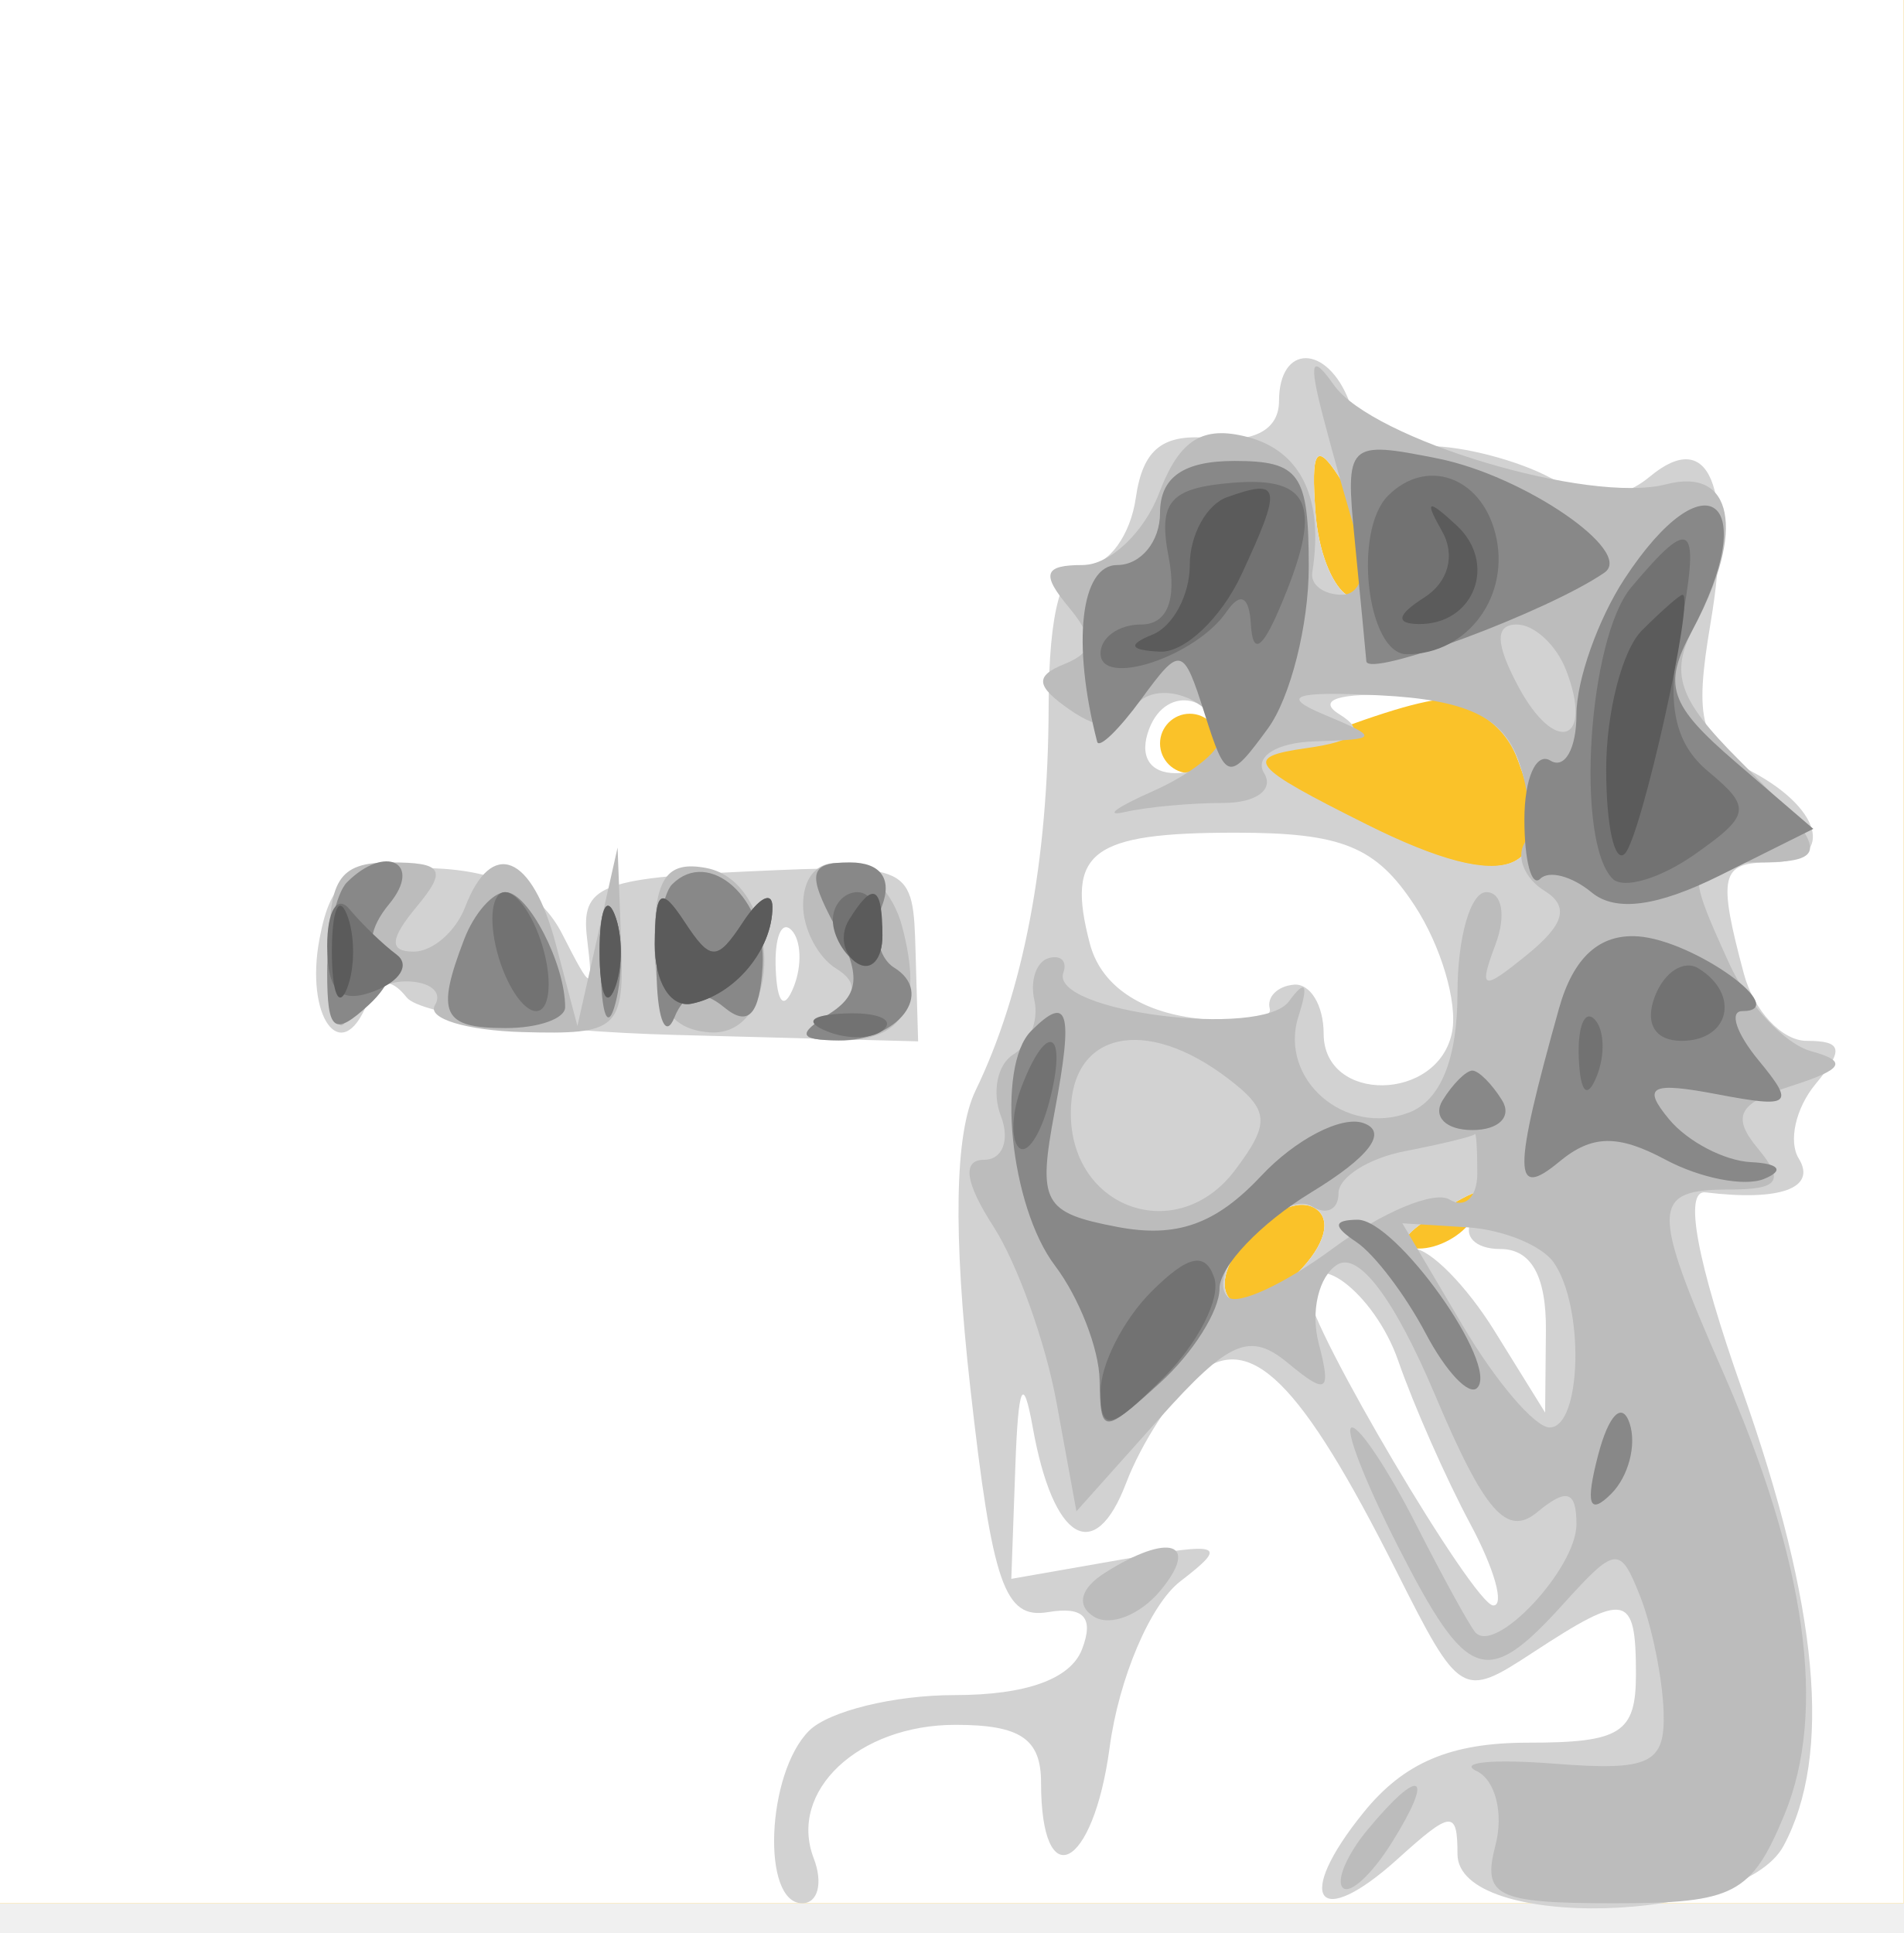
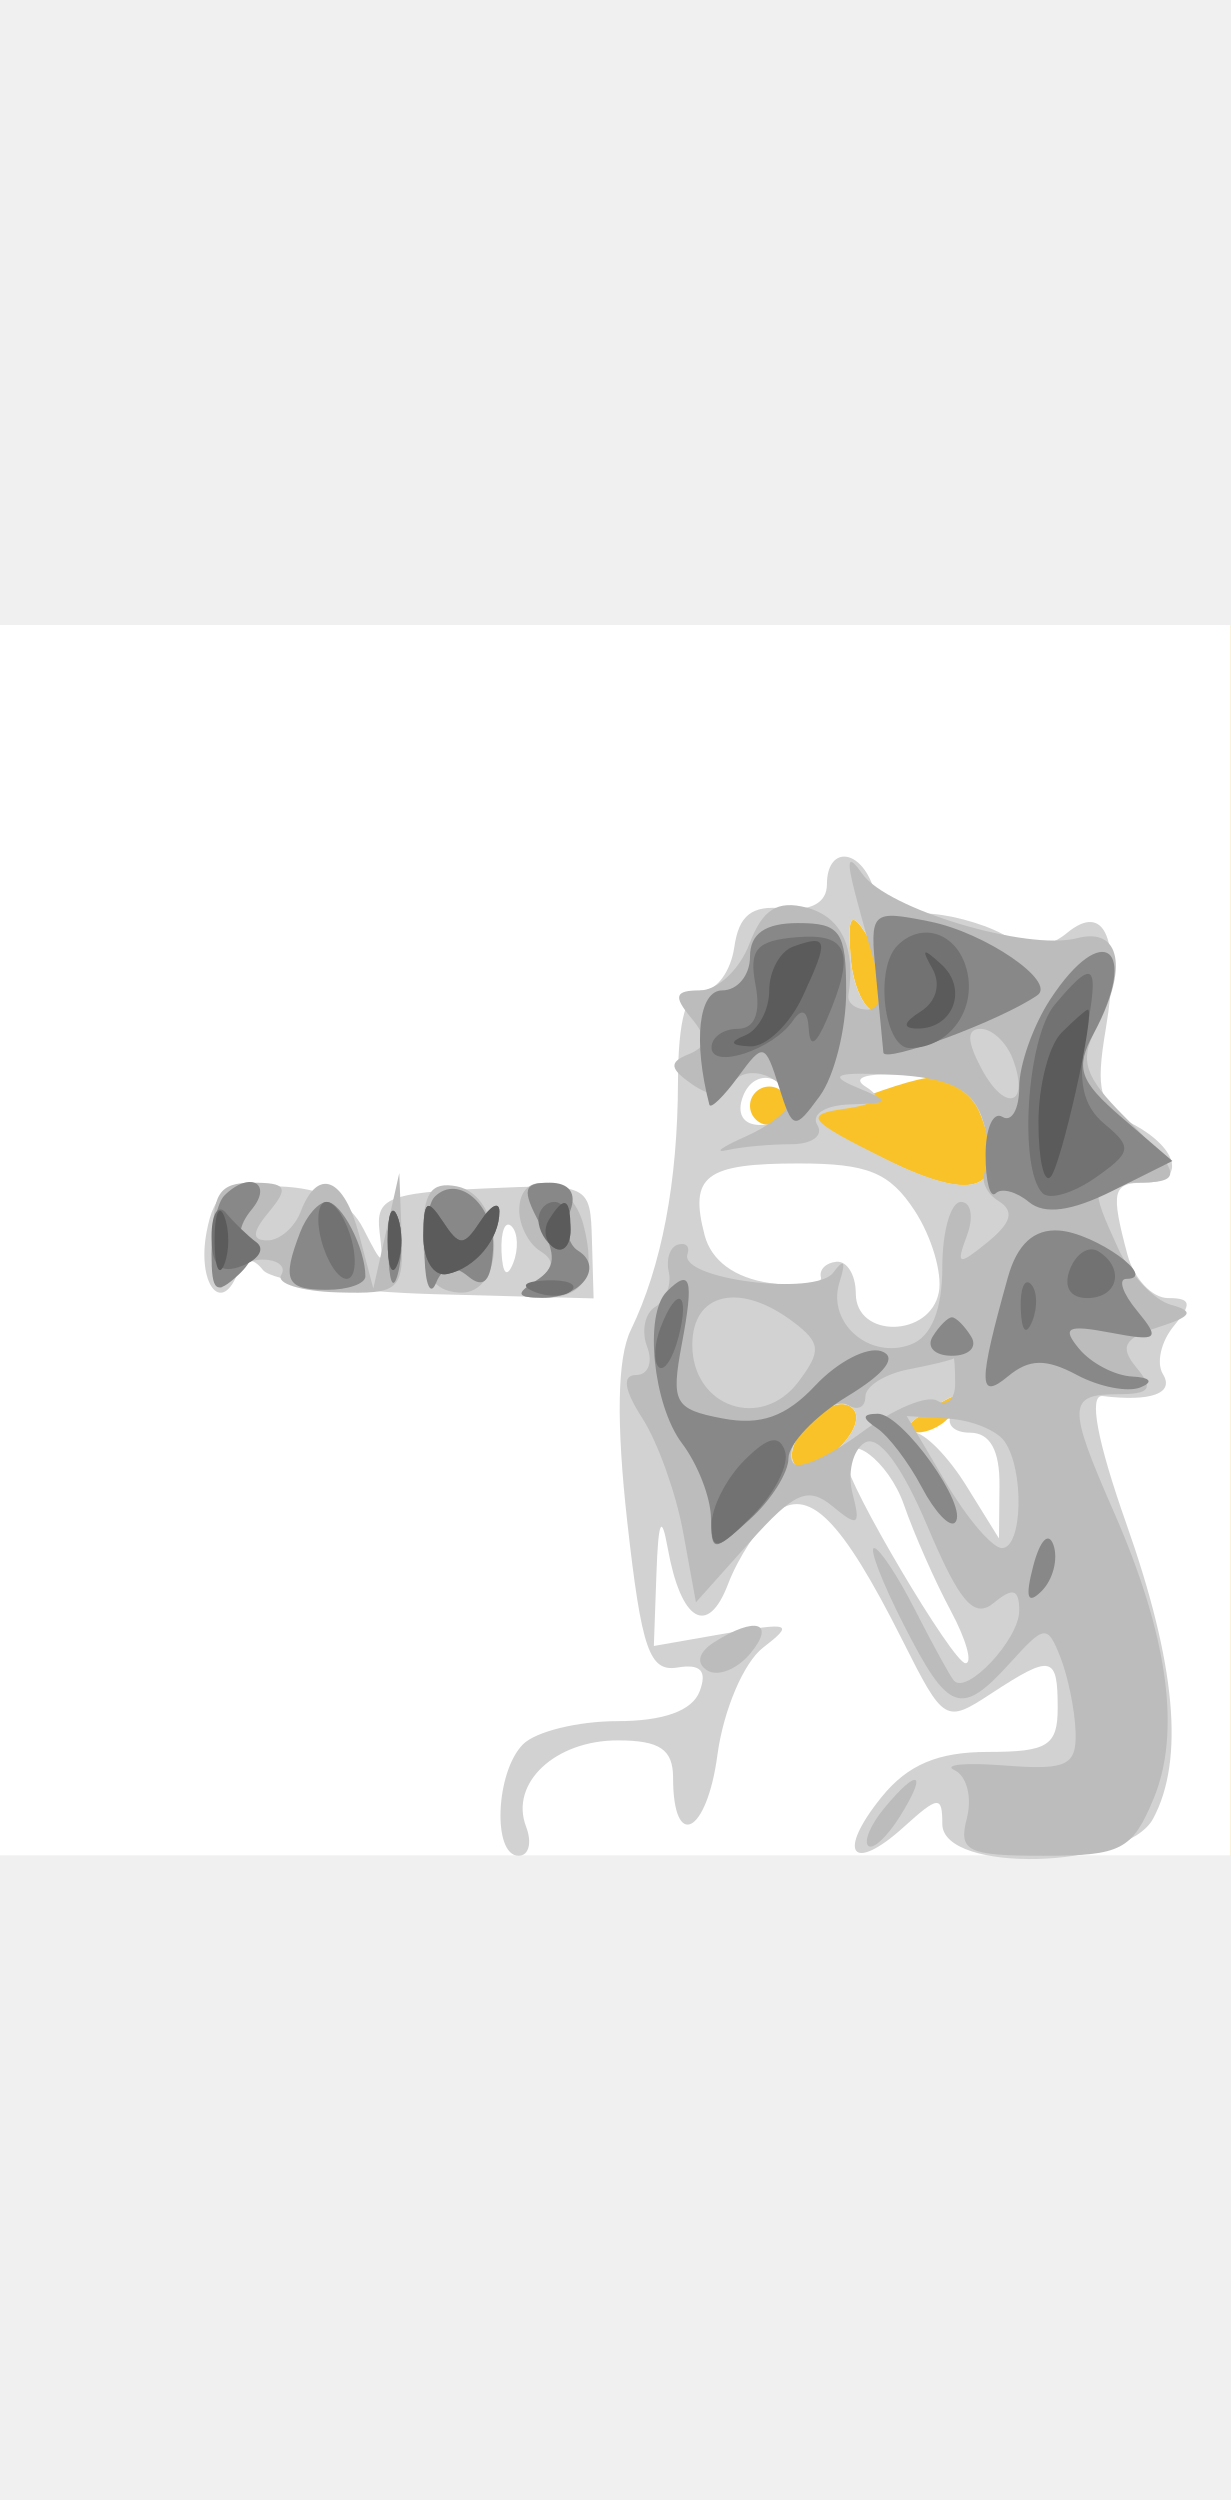
- <svg xmlns="http://www.w3.org/2000/svg" width="64" height="65" viewBox="0 0 64 65" fill="none">
+ <svg xmlns="http://www.w3.org/2000/svg" width="32" height="65" viewBox="0 0 64 65" fill="none">
  <path fill-rule="evenodd" clip-rule="evenodd" d="M0 32V64H32H64V32V0H32H0V32Z" fill="#FAC229" />
  <path fill-rule="evenodd" clip-rule="evenodd" d="M0 32V64H32H64V32V0H32H0V32ZM45.985 18.75C46.016 21.269 44.43 19.915 44.228 17.25C44.069 15.144 44.248 14.851 44.995 16C45.531 16.825 45.976 18.063 45.985 18.75ZM51.063 25.641C52.449 29.388 50.761 30.125 46.089 27.814L41.768 25.676L45.134 24.464C49.347 22.947 50.123 23.101 51.063 25.641ZM41 25C41 25.55 40.55 26 40 26C39.45 26 39 25.55 39 25C39 24.45 39.45 24 40 24C40.55 24 41 24.45 41 25ZM43.62 42.809C42.755 43.673 41.748 44.081 41.381 43.715C40.422 42.756 43.036 39.904 44.209 40.629C44.794 40.991 44.555 41.874 43.62 42.809ZM49.5 41C49.16 41.55 48.346 41.993 47.691 41.985C46.975 41.975 47.099 41.582 48 41C49.921 39.758 50.267 39.758 49.5 41Z" fill="white" />
  <path fill-rule="evenodd" clip-rule="evenodd" d="M43 13.488C43 14.435 42.182 14.89 40.753 14.738C39.095 14.562 38.422 15.089 38.184 16.75C38.006 17.988 37.277 19 36.564 19C35.686 19 35.263 20.532 35.255 23.75C35.24 28.977 34.41 33.341 32.797 36.673C32.098 38.117 32.039 41.471 32.622 46.673C33.363 53.279 33.77 54.455 35.234 54.21C36.439 54.008 36.788 54.389 36.377 55.46C35.992 56.462 34.496 57 32.093 57C30.062 57 27.86 57.54 27.2 58.2C25.766 59.634 25.592 64 26.969 64C27.501 64 27.676 63.319 27.357 62.487C26.491 60.232 28.861 58 32.122 58C34.304 58 35 58.469 35 59.941C35 63.769 36.754 62.874 37.305 58.764C37.617 56.434 38.674 53.949 39.684 53.173C41.305 51.926 41.098 51.847 37.75 52.434L34 53.091L34.136 49.295C34.234 46.564 34.398 46.201 34.721 48C35.406 51.818 36.802 52.651 37.859 49.872C38.372 48.522 39.445 46.875 40.244 46.212C42.021 44.738 43.717 46.411 46.943 52.826C49.075 57.066 49.166 57.121 51.524 55.576C54.681 53.508 55 53.574 55 56.3C55 58.277 54.491 58.6 51.371 58.6C48.772 58.6 47.204 59.265 45.846 60.942C43.484 63.859 44.288 64.954 46.994 62.506C48.796 60.875 49 60.858 49 62.345C49 64.942 58.556 64.699 59.965 62.066C61.602 59.007 61.15 54.044 58.567 46.726C57.044 42.41 56.598 40.004 57.338 40.095C59.849 40.402 61.088 39.952 60.473 38.956C60.118 38.382 60.372 37.257 61.036 36.456C62.003 35.291 61.944 35 60.739 35C59.911 35 58.962 33.987 58.63 32.75C57.744 29.441 57.846 29 59.5 29C61.671 29 61.341 27.253 58.925 25.96C57.167 25.019 56.95 24.255 57.507 20.961C58.285 16.352 57.469 14.366 55.475 16.021C54.508 16.823 53.564 16.837 52.13 16.069C51.031 15.481 49.188 15 48.034 15C46.881 15 45.678 14.325 45.362 13.5C44.619 11.564 43 11.556 43 13.488ZM45.985 18.75C46.016 21.269 44.43 19.915 44.228 17.25C44.069 15.144 44.248 14.851 44.995 16C45.531 16.825 45.976 18.063 45.985 18.75ZM41 25.059C41 25.577 40.339 26 39.531 26C38.639 26 38.288 25.413 38.636 24.506C39.226 22.967 41 23.383 41 25.059ZM51.053 25.614C52.462 29.422 50.76 30.127 45.956 27.726C42.003 25.751 41.772 25.462 43.912 25.159C45.593 24.922 45.933 24.576 45.032 24.02C44.247 23.535 45.025 23.286 47.014 23.386C49.319 23.502 50.516 24.162 51.053 25.614ZM47.56 30.451C48.443 31.799 49.01 33.711 48.819 34.701C48.365 37.056 44.503 37.11 44.501 34.761C44.501 33.805 44.05 33.062 43.5 33.111C42.95 33.16 42.585 33.523 42.689 33.918C42.793 34.313 41.597 34.448 40.03 34.218C38.198 33.949 36.987 33.059 36.639 31.726C35.831 28.637 36.668 28 41.536 28C45.121 28 46.257 28.462 47.56 30.451ZM10.744 31.558C10.241 34.191 11.473 35.89 12.338 33.756C12.682 32.909 13.117 32.839 13.674 33.541C14.128 34.114 18.183 34.68 22.683 34.8L30.867 35.017L30.782 32.034C30.697 29.059 30.685 29.053 25.099 29.305C20.186 29.527 19.529 29.799 19.734 31.529C19.955 33.381 19.904 33.374 18.902 31.409C18.171 29.975 16.797 29.279 14.528 29.194C11.752 29.089 11.143 29.47 10.744 31.558ZM26.683 33.188C26.364 33.985 26.127 33.748 26.079 32.583C26.036 31.529 26.272 30.939 26.604 31.271C26.936 31.603 26.972 32.466 26.683 33.188ZM43.62 42.809C42.755 43.673 41.748 44.081 41.381 43.715C40.422 42.756 43.036 39.904 44.209 40.629C44.794 40.991 44.555 41.874 43.62 42.809ZM49.5 41C49.16 41.55 49.584 42 50.441 42C51.482 42 51.991 42.915 51.973 44.75L51.947 47.5L50.242 44.75C49.304 43.237 48.078 41.993 47.518 41.985C46.958 41.976 47.175 41.533 48 41C49.921 39.758 50.267 39.758 49.5 41ZM47.005 45.75C47.53 47.263 48.623 49.737 49.434 51.25C50.244 52.763 50.59 53.994 50.203 53.986C49.547 53.972 44 44.596 44 43.499C44 41.806 46.21 43.461 47.005 45.75Z" fill="#D2D2D2" />
  <path fill-rule="evenodd" clip-rule="evenodd" d="M44.479 14C44.837 15.375 45.379 17.288 45.682 18.25C45.985 19.212 45.731 20 45.117 20C44.502 20 44.053 19.663 44.118 19.25C44.51 16.769 43.745 15.167 41.945 14.696C40.422 14.298 39.652 14.785 38.97 16.579C38.464 17.911 37.308 19 36.402 19C35.102 19 35 19.296 35.919 20.403C36.813 21.48 36.784 21.926 35.792 22.327C34.781 22.734 34.82 23.07 35.974 23.871C36.988 24.576 37.654 24.56 38.112 23.819C38.792 22.718 41 23.519 41 24.866C41 25.277 39.987 26.062 38.75 26.609C37.513 27.157 37.099 27.469 37.832 27.303C38.564 27.136 40.053 27 41.141 27C42.228 27 42.84 26.55 42.5 26C42.16 25.449 42.919 24.968 44.191 24.93C46.367 24.863 46.385 24.811 44.5 24.022C43.015 23.4 43.507 23.235 46.414 23.383C49.28 23.529 50.518 24.107 51.039 25.541C51.43 26.619 51.523 27.888 51.247 28.362C50.97 28.836 51.273 29.551 51.919 29.95C52.762 30.471 52.604 31.075 51.36 32.088C49.824 33.338 49.701 33.3 50.281 31.75C50.642 30.788 50.501 30 49.969 30C49.436 30 49 31.527 49 33.393C49 35.604 48.433 37.003 47.373 37.41C45.222 38.236 42.981 36.287 43.654 34.177C44.003 33.083 43.891 32.908 43.333 33.673C42.42 34.924 35.289 34.018 35.75 32.709C35.888 32.319 35.663 32.099 35.25 32.22C34.837 32.342 34.624 32.983 34.777 33.645C34.929 34.307 34.611 35.123 34.07 35.457C33.53 35.791 33.341 36.725 33.651 37.532C33.96 38.339 33.705 39 33.084 39C32.338 39 32.447 39.766 33.403 41.25C34.2 42.487 35.153 45.147 35.52 47.16L36.189 50.82L38.982 47.694C41.328 45.069 42.02 44.772 43.309 45.841C44.611 46.922 44.766 46.821 44.334 45.17C44.055 44.101 44.337 42.91 44.961 42.524C45.678 42.081 46.885 43.687 48.234 46.88C49.906 50.838 50.656 51.7 51.685 50.846C52.672 50.027 53 50.129 53 51.255C53 52.737 50.278 55.652 49.603 54.893C49.411 54.677 48.511 53.038 47.601 51.25C46.692 49.462 45.726 48 45.454 48C45.182 48 45.878 49.8 47 52C49.334 56.574 49.97 56.796 52.559 53.935C54.326 51.982 54.467 51.969 55.144 53.685C55.537 54.683 55.891 56.422 55.93 57.549C55.99 59.312 55.477 59.558 52.25 59.306C50.188 59.146 49.015 59.257 49.644 59.555C50.273 59.852 50.558 60.974 50.277 62.048C49.827 63.77 50.296 64 54.262 64C58.308 64 58.881 63.702 59.993 61.017C61.43 57.547 60.732 52.528 57.921 46.123C55.497 40.599 55.516 40 58.122 40C59.812 40 60.012 39.719 59.101 38.622C58.199 37.535 58.437 37.091 60.229 36.516C61.983 35.954 62.133 35.688 60.889 35.348C60.003 35.105 58.766 33.782 58.139 32.406C56.638 29.112 56.666 29 59 29C61.583 29 61.523 28.614 58.461 25.552C56.414 23.505 56.124 22.638 56.961 21.072C58.688 17.846 58.266 15.697 56.021 16.284C53.429 16.962 46.135 14.781 44.841 12.942C44.09 11.875 43.996 12.15 44.479 14ZM52.655 22.543C53.585 24.967 52.287 25.405 51.046 23.086C50.272 21.639 50.257 21 50.996 21C51.583 21 52.329 21.694 52.655 22.543ZM11.079 32.25C11.122 34.038 11.385 34.938 11.662 34.25C11.94 33.563 12.831 33 13.642 33C14.454 33 14.895 33.362 14.621 33.804C14.348 34.246 15.672 34.651 17.562 34.705C20.796 34.796 20.993 34.615 20.882 31.651L20.763 28.5L20.088 31.5L19.412 34.5L18.687 31.75C17.89 28.725 16.533 28.169 15.638 30.5C15.322 31.325 14.544 32 13.909 32C13.078 32 13.103 31.581 14 30.5C15.04 29.247 14.896 29 13.122 29C11.378 29 11.014 29.579 11.079 32.25ZM22 31.714C22 33.78 22.514 34.613 23.85 34.714C26.375 34.904 26.28 29.675 23.75 29.189C22.413 28.933 22 29.528 22 31.714ZM27 30.441C27 31.234 27.498 32.19 28.107 32.566C28.878 33.043 28.803 33.51 27.857 34.11C26.79 34.786 26.861 34.973 28.191 34.985C30.393 35.005 31.037 33.859 30.335 31.174C29.705 28.762 27 28.168 27 30.441ZM41.263 36.25C42.682 37.328 42.718 37.753 41.527 39.341C39.596 41.916 36 40.674 36 37.433C36 34.703 38.491 34.143 41.263 36.25ZM49.667 39.456C49.667 40.257 49.249 40.654 48.738 40.338C48.228 40.023 46.467 40.757 44.826 41.97C43.185 43.183 41.589 43.922 41.279 43.612C40.439 42.772 43.083 39.933 44.113 40.57C44.601 40.871 45 40.673 45 40.129C45 39.584 46.013 38.944 47.25 38.706C48.487 38.467 49.538 38.211 49.583 38.136C49.629 38.061 49.667 38.655 49.667 39.456ZM52.235 42.452C53.276 43.938 53.177 48 52.099 48C51.603 48 50.286 46.455 49.172 44.568L47.147 41.135L49.324 41.27C50.521 41.344 51.831 41.876 52.235 42.452ZM37.143 52.89C36.319 53.413 36.176 53.991 36.78 54.364C37.326 54.702 38.329 54.308 39.009 53.489C40.359 51.863 39.3 51.524 37.143 52.89ZM45.98 61.524C45.284 62.362 44.909 63.242 45.145 63.479C45.382 63.715 46.125 63.03 46.796 61.955C48.248 59.63 47.764 59.375 45.98 61.524Z" fill="#BCBCBC" />
  <path fill-rule="evenodd" clip-rule="evenodd" d="M39 17.25C39 18.212 38.352 19 37.56 19C36.329 19 36.031 21.632 36.886 24.941C36.949 25.184 37.618 24.537 38.373 23.504C39.691 21.702 39.777 21.723 40.5 24C41.223 26.277 41.309 26.298 42.627 24.496C43.382 23.463 44 21.016 44 19.059C44 15.929 43.698 15.5 41.5 15.5C39.786 15.5 39 16.05 39 17.25ZM45.544 18.147C45.725 19.991 45.901 21.83 45.936 22.234C45.987 22.818 52.037 20.567 53.94 19.256C54.961 18.553 51.233 15.997 48.345 15.419C45.294 14.809 45.224 14.877 45.544 18.147ZM54.615 19.465C53.727 20.82 53 22.872 53 24.024C53 25.176 52.606 25.875 52.125 25.577C51.644 25.28 51.25 26.172 51.25 27.56C51.25 28.948 51.49 29.843 51.783 29.55C52.076 29.257 52.852 29.463 53.508 30.007C54.313 30.675 55.717 30.489 57.832 29.434L60.963 27.872L58.347 25.622C56.119 23.705 55.899 23.057 56.865 21.252C59.255 16.786 57.357 15.279 54.615 19.465ZM11.667 29.667C11.3 30.033 11 31.401 11 32.706C11 34.688 11.231 34.866 12.401 33.789C13.172 33.08 13.379 32.344 12.86 32.153C12.32 31.954 12.414 31.206 13.081 30.403C14.226 29.022 12.967 28.367 11.667 29.667ZM22.598 29.736C22.269 30.064 22.036 31.496 22.079 32.917C22.122 34.337 22.391 34.919 22.676 34.208C23.018 33.357 23.587 33.242 24.347 33.873C25.158 34.545 25.542 34.131 25.64 32.479C25.775 30.227 23.846 28.488 22.598 29.736ZM28.068 31.127C28.956 32.786 28.909 33.443 27.853 34.112C26.791 34.785 26.864 34.973 28.191 34.985C30.205 35.003 31.438 33.389 30.06 32.537C29.525 32.206 29.341 31.275 29.651 30.468C30.005 29.545 29.605 29 28.572 29C27.207 29 27.122 29.359 28.068 31.127ZM15.607 31.582C14.644 34.091 14.868 34.571 17 34.571C18.1 34.571 19 34.255 19 33.868C19 32.407 17.755 30 17 30C16.568 30 15.941 30.712 15.607 31.582ZM20.195 32.5C20.215 34.15 20.439 34.704 20.693 33.731C20.947 32.758 20.93 31.408 20.656 30.731C20.382 30.054 20.175 30.85 20.195 32.5ZM52.41 33.922C50.86 39.464 50.862 40.359 52.422 39.065C53.517 38.156 54.391 38.139 55.992 38.995C57.157 39.619 58.648 39.911 59.305 39.644C60 39.361 59.819 39.125 58.872 39.079C57.977 39.036 56.736 38.387 56.114 37.637C55.193 36.527 55.495 36.371 57.741 36.798C60.218 37.269 60.36 37.153 59.128 35.661C58.373 34.748 58.125 34 58.578 34C60.261 34 56.956 31.626 55.081 31.488C53.774 31.391 52.893 32.194 52.41 33.922ZM34.667 34.667C33.481 35.852 33.959 40.564 35.468 42.559C36.276 43.626 36.951 45.357 36.968 46.405C36.999 48.247 37.067 48.25 39 46.5C40.1 45.505 41 44.078 41 43.33C41 42.582 42.387 41.127 44.082 40.096C46.047 38.901 46.682 38.055 45.832 37.763C45.1 37.511 43.555 38.311 42.4 39.542C40.87 41.172 39.557 41.638 37.563 41.257C35.061 40.779 34.881 40.446 35.459 37.367C36.091 34 35.919 33.415 34.667 34.667ZM48.5 37C48.16 37.55 48.61 38 49.5 38C50.39 38 50.84 37.55 50.5 37C50.16 36.45 49.71 36 49.5 36C49.29 36 48.84 36.45 48.5 37ZM45.6 41.765C46.205 42.169 47.254 43.551 47.931 44.836C48.608 46.12 49.387 46.947 49.661 46.672C50.423 45.911 46.926 40.998 45.635 41.015C44.82 41.026 44.81 41.238 45.6 41.765ZM53.731 48.92C53.296 50.583 53.426 50.974 54.168 50.232C54.75 49.65 55.028 48.585 54.788 47.863C54.538 47.114 54.085 47.568 53.731 48.92Z" fill="#888888" />
  <path fill-rule="evenodd" clip-rule="evenodd" d="M39.288 18.724C39.568 20.19 39.238 21 38.361 21C37.613 21 37 21.436 37 21.969C37 23.137 40.202 22.081 41.235 20.573C41.703 19.89 42 20.045 42.055 21C42.113 22.01 42.421 21.847 43 20.5C44.495 17.02 44.123 16.012 41.426 16.235C39.329 16.409 38.933 16.87 39.288 18.724ZM46.667 16.667C45.473 17.86 45.965 22 47.3 22C49.362 22 50.813 20.002 50.268 17.916C49.771 16.016 47.949 15.384 46.667 16.667ZM54.842 19.75C53.389 21.482 52.955 28.289 54.217 29.55C54.577 29.91 55.81 29.546 56.957 28.743C58.846 27.419 58.892 27.156 57.445 25.955C56.292 24.998 56.02 23.706 56.469 21.314C57.177 17.54 56.911 17.284 54.842 19.75ZM11 31.802C11 33.339 11.443 33.767 12.584 33.329C13.455 32.995 13.792 32.442 13.334 32.099C12.875 31.757 12.162 31.069 11.75 30.572C11.338 30.074 11 30.628 11 31.802ZM16.71 32C16.998 33.1 17.589 34 18.023 34C18.457 34 18.577 33.1 18.29 32C18.002 30.9 17.411 30 16.977 30C16.543 30 16.423 30.9 16.71 32ZM20.158 32C20.158 33.375 20.385 33.938 20.662 33.25C20.94 32.563 20.94 31.438 20.662 30.75C20.385 30.063 20.158 30.625 20.158 32ZM22.015 31.75C22.007 33.022 22.543 33.891 23.25 33.75C24.698 33.46 25.969 31.941 25.969 30.5C25.969 29.95 25.526 30.175 24.985 31C24.109 32.333 23.891 32.333 23.015 31C22.216 29.782 22.028 29.923 22.015 31.75ZM28 30.941C28 31.459 28.375 32.114 28.833 32.397C29.292 32.68 29.667 32.257 29.667 31.456C29.667 30.655 29.292 30 28.833 30C28.375 30 28 30.423 28 30.941ZM55.636 33.506C55.288 34.413 55.639 35 56.531 35C58.149 35 58.517 33.437 57.105 32.565C56.612 32.26 55.952 32.684 55.636 33.506ZM27.813 34.683C28.534 34.972 29.397 34.936 29.729 34.604C30.061 34.272 29.471 34.036 28.417 34.079C27.252 34.127 27.015 34.364 27.813 34.683ZM53.079 35.583C53.127 36.748 53.364 36.985 53.683 36.188C53.972 35.466 53.936 34.603 53.604 34.271C53.272 33.939 53.036 34.529 53.079 35.583ZM34.345 36.543C34.019 37.392 33.976 38.31 34.249 38.583C34.523 38.856 34.986 38.161 35.279 37.04C35.903 34.657 35.21 34.289 34.345 36.543ZM38.705 43.438C37.767 44.375 37 45.886 37 46.794C37 48.181 37.338 48.106 39.118 46.326C40.283 45.161 41.05 43.651 40.823 42.97C40.526 42.077 39.935 42.208 38.705 43.438Z" fill="#727272" />
  <path fill-rule="evenodd" clip-rule="evenodd" d="M41.25 16.72C40.563 16.966 40 17.992 40 19C40 20.008 39.438 21.06 38.75 21.338C37.897 21.682 37.976 21.865 39 21.913C39.825 21.952 41.058 20.783 41.74 19.315C43.116 16.352 43.063 16.073 41.25 16.72ZM48.481 17.862C48.94 18.668 48.694 19.58 47.878 20.096C46.972 20.67 46.908 20.975 47.691 20.985C49.563 21.009 50.355 18.945 48.966 17.663C47.992 16.763 47.882 16.808 48.481 17.862ZM55.2 21.2C54.54 21.86 54 23.96 54 25.867C54 27.773 54.282 29.051 54.627 28.706C55.178 28.155 56.994 20 56.566 20C56.475 20 55.86 20.54 55.2 21.2ZM11.158 32C11.158 33.375 11.385 33.938 11.662 33.25C11.94 32.563 11.94 31.438 11.662 30.75C11.385 30.063 11.158 30.625 11.158 32ZM20.158 32C20.158 33.375 20.385 33.938 20.662 33.25C20.94 32.563 20.94 31.438 20.662 30.75C20.385 30.063 20.158 30.625 20.158 32ZM22.015 31.75C22.007 33.022 22.543 33.891 23.25 33.75C24.698 33.46 25.969 31.941 25.969 30.5C25.969 29.95 25.526 30.175 24.985 31C24.109 32.333 23.891 32.333 23.015 31C22.216 29.782 22.028 29.923 22.015 31.75ZM28.543 30.931C28.226 31.443 28.35 32.098 28.817 32.387C29.284 32.676 29.667 32.257 29.667 31.456C29.667 29.77 29.351 29.623 28.543 30.931Z" fill="#5B5B5B" />
</svg>
